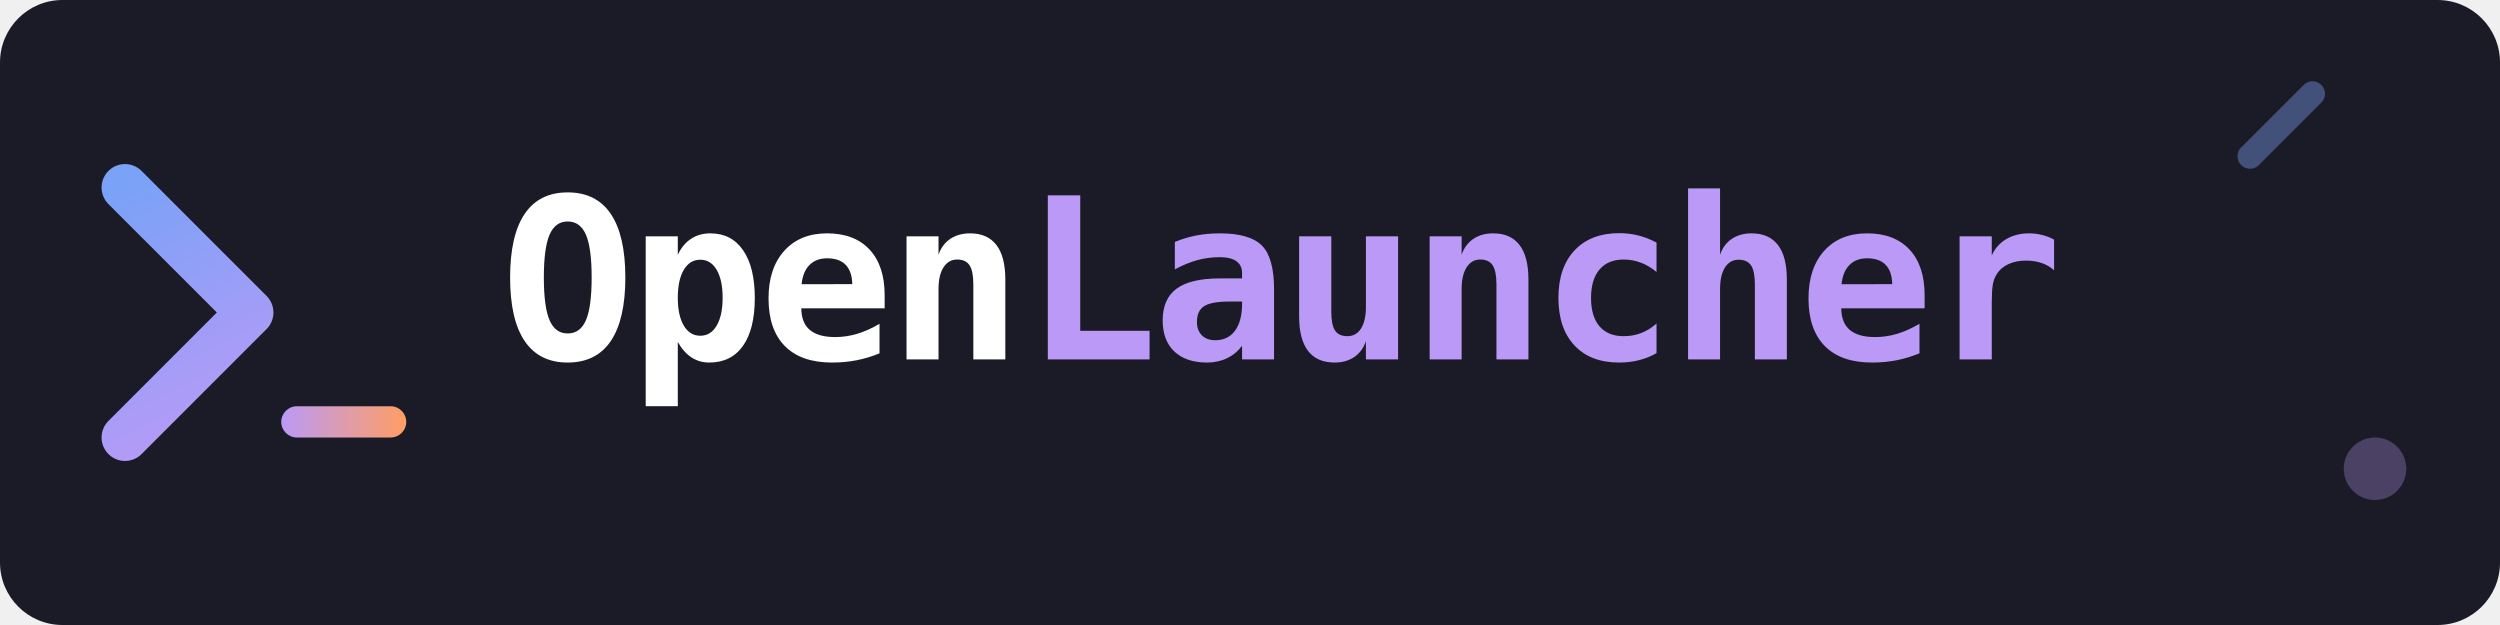
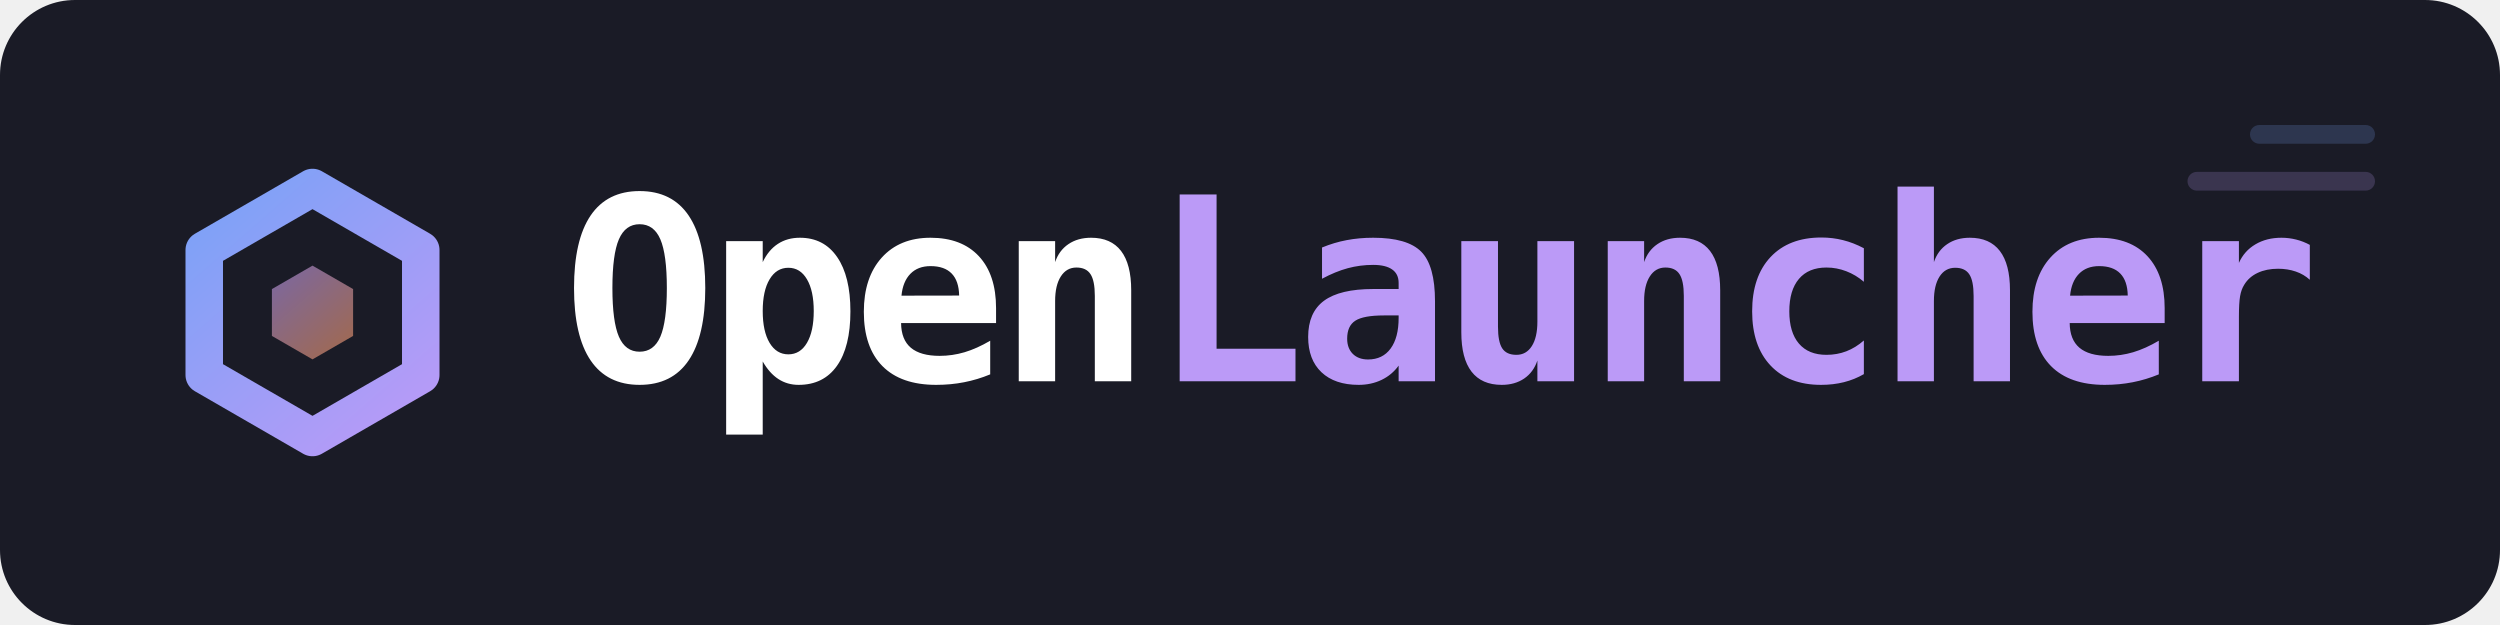
<svg xmlns="http://www.w3.org/2000/svg" width="800" height="200" viewBox="0 0 800 200" fill="none">
-   <rect width="800" height="200" rx="20" fill="#1A1B26" />
-   <path d="M40 60L80 100L40 140" stroke="url(#paint0_linear)" stroke-width="15" stroke-linecap="round" stroke-linejoin="round" />
-   <rect x="90" y="130" width="40" height="10" rx="5" fill="url(#paint1_linear)" />
-   <text x="160" y="115" fill="white" font-family="'JetBrains Mono', 'Fira Code', monospace" font-size="72" font-weight="bold" letter-spacing="-2">
+   <rect width="800" height="200" rx="24" fill="#1A1B26" />
+   <path d="M100 60L134.641 80V120L100 140L65.359 120V80L100 60Z" stroke="url(#paint0_linear)" stroke-width="12" stroke-linejoin="round" />
+   <path d="M100 85L112.99 92.5V107.5L100 115L87.01 107.5V92.5L100 85Z" fill="url(#paint1_linear)" opacity="0.6" />
+   <text x="180" y="122" fill="white" font-family="'JetBrains Mono', 'Fira Code', monospace" font-size="82" font-weight="800" letter-spacing="-3">
    Open<tspan fill="url(#paint0_linear)">Launcher</tspan>
  </text>
-   <path d="M720 50L740 30" stroke="#7AA2F7" stroke-width="8" stroke-linecap="round" opacity="0.4" />
-   <circle cx="760" cy="150" r="10" fill="#BB9AF7" opacity="0.3" />
+   <rect x="720" y="40" width="40" height="6" rx="3" fill="#7AA2F7" opacity="0.2" />
+   <rect x="700" y="55" width="60" height="6" rx="3" fill="#BB9AF7" opacity="0.2" />
  <defs>
-     <linearGradient id="paint0_linear" x1="40" y1="60" x2="80" y2="140" gradientUnits="userSpaceOnUse">
+     <linearGradient id="paint0_linear" x1="65" y1="60" x2="135" y2="140" gradientUnits="userSpaceOnUse">
      <stop stop-color="#7AA2F7" />
      <stop offset="1" stop-color="#BB9AF7" />
    </linearGradient>
-     <linearGradient id="paint1_linear" x1="90" y1="130" x2="130" y2="130" gradientUnits="userSpaceOnUse">
+     <linearGradient id="paint1_linear" x1="87" y1="85" x2="113" y2="115" gradientUnits="userSpaceOnUse">
      <stop stop-color="#BB9AF7" />
      <stop offset="1" stop-color="#FF9E64" />
    </linearGradient>
  </defs>
</svg>
